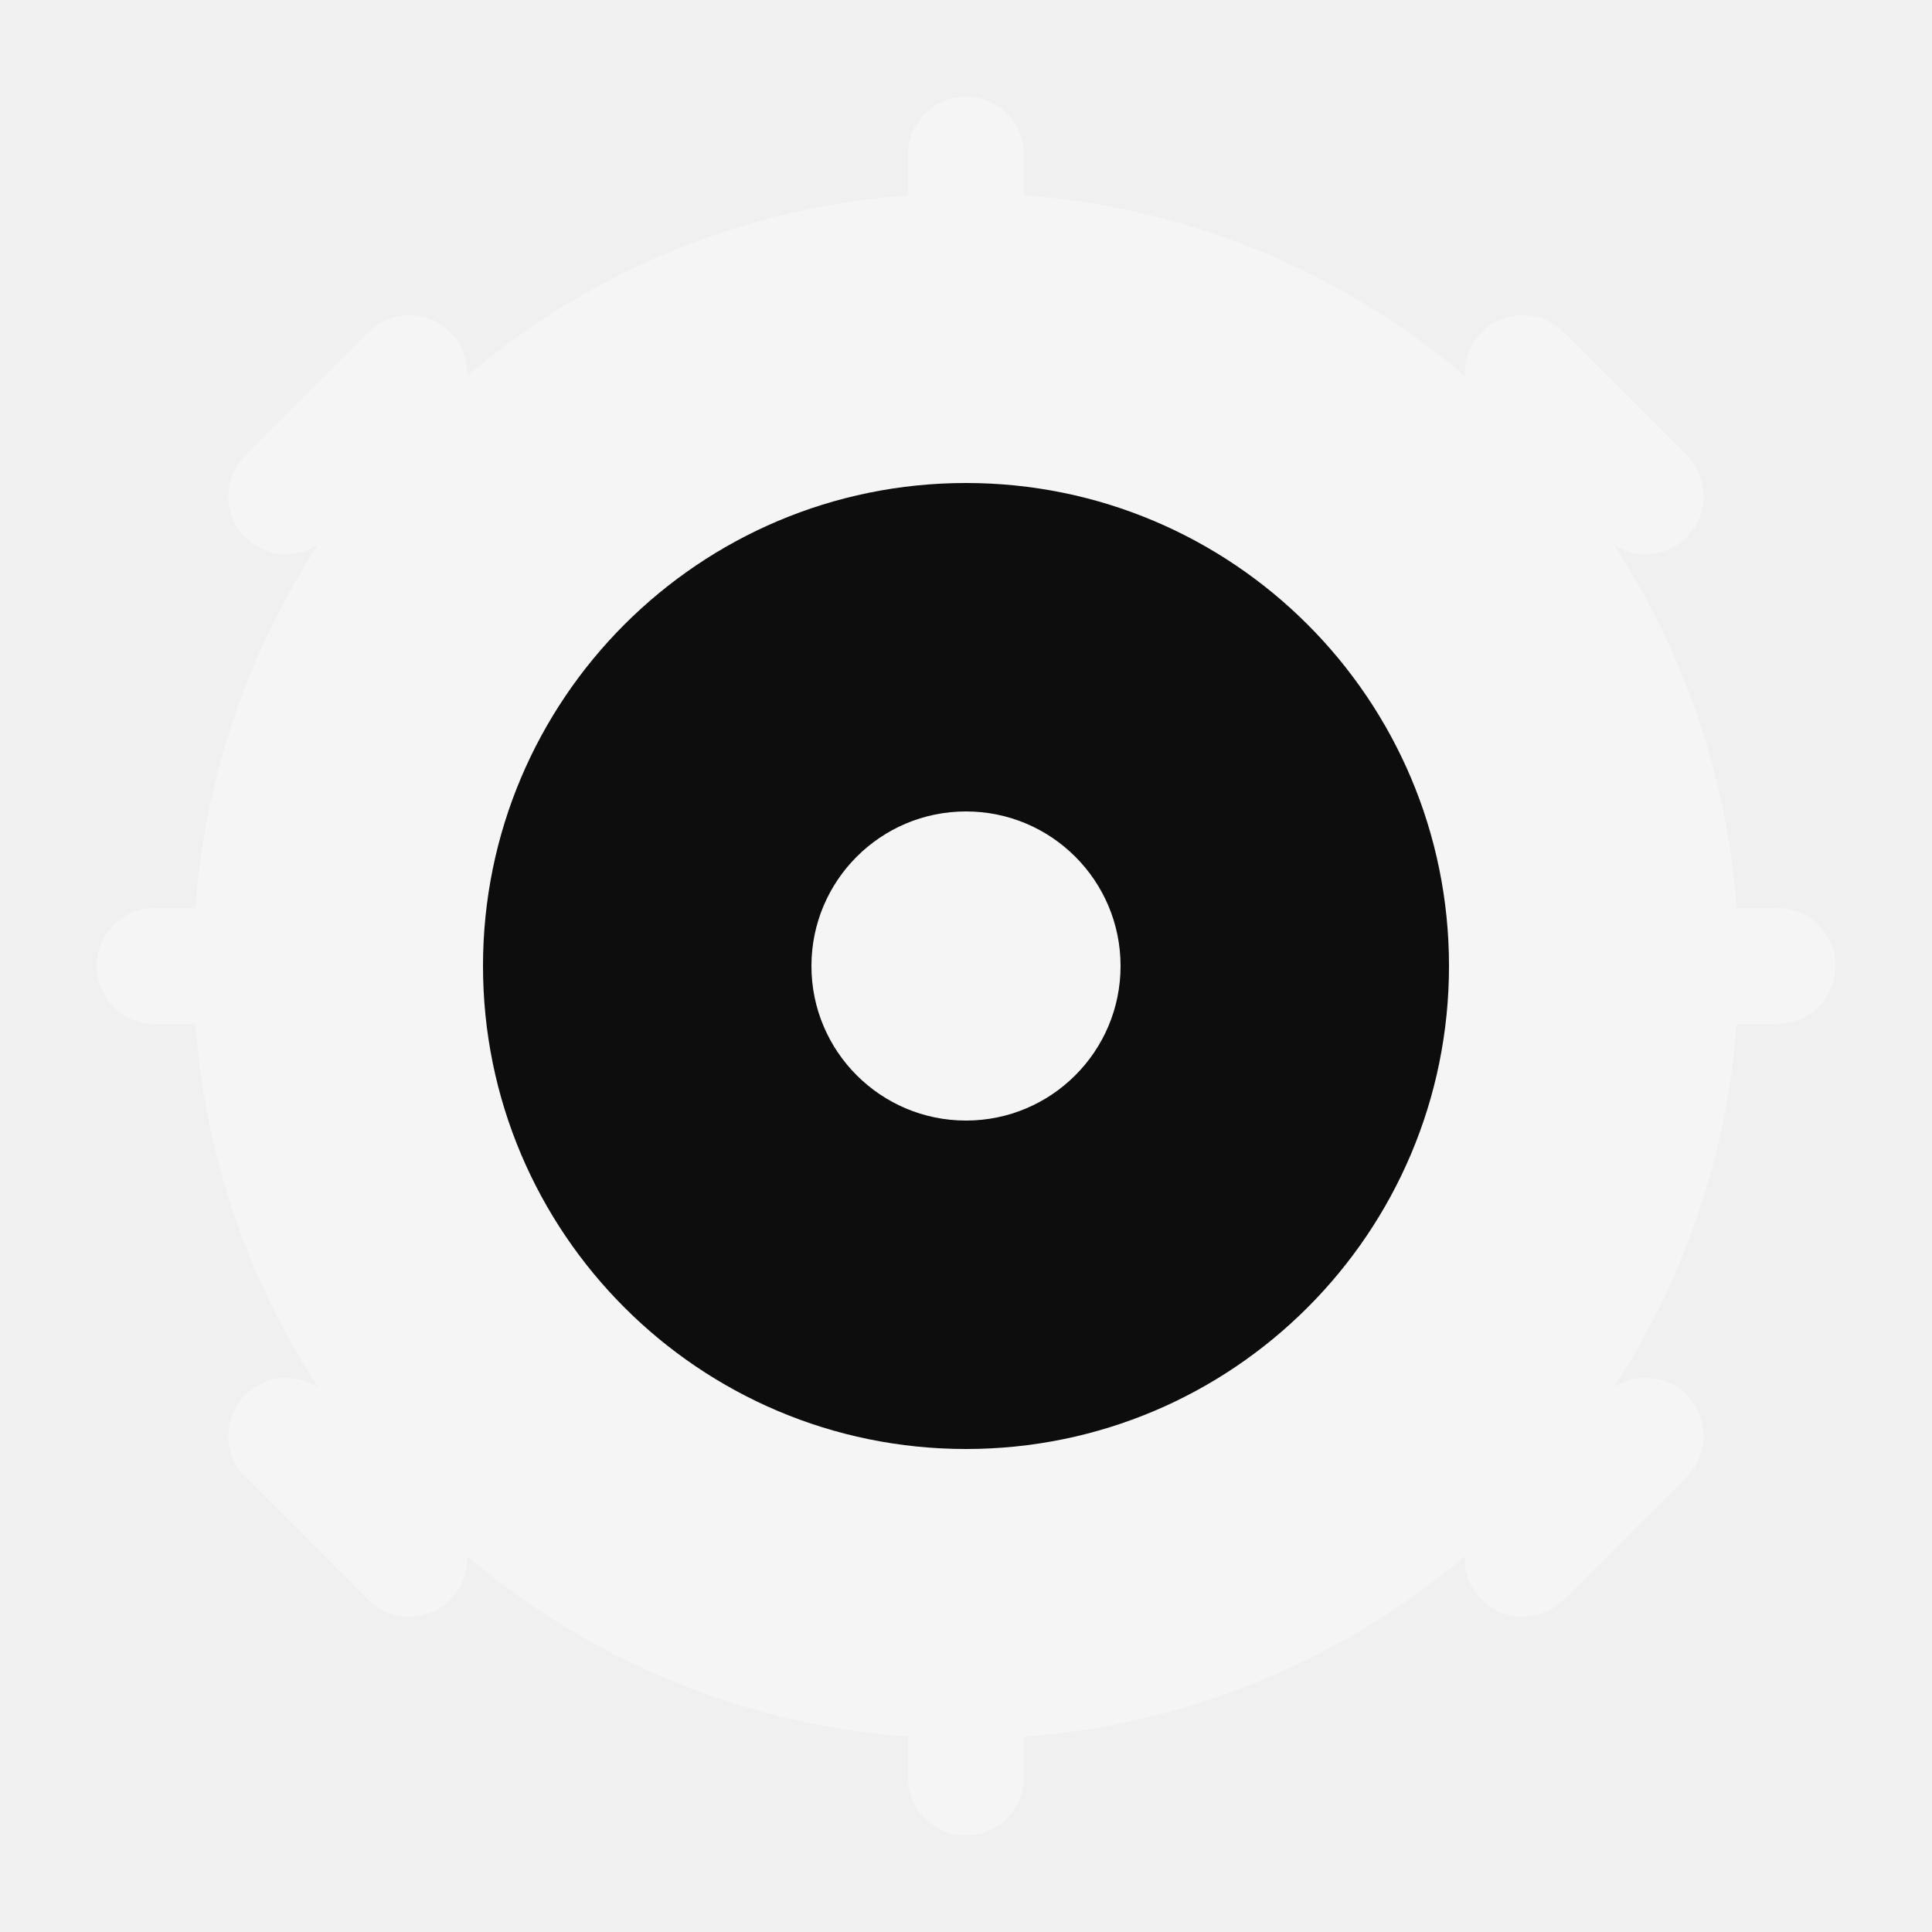
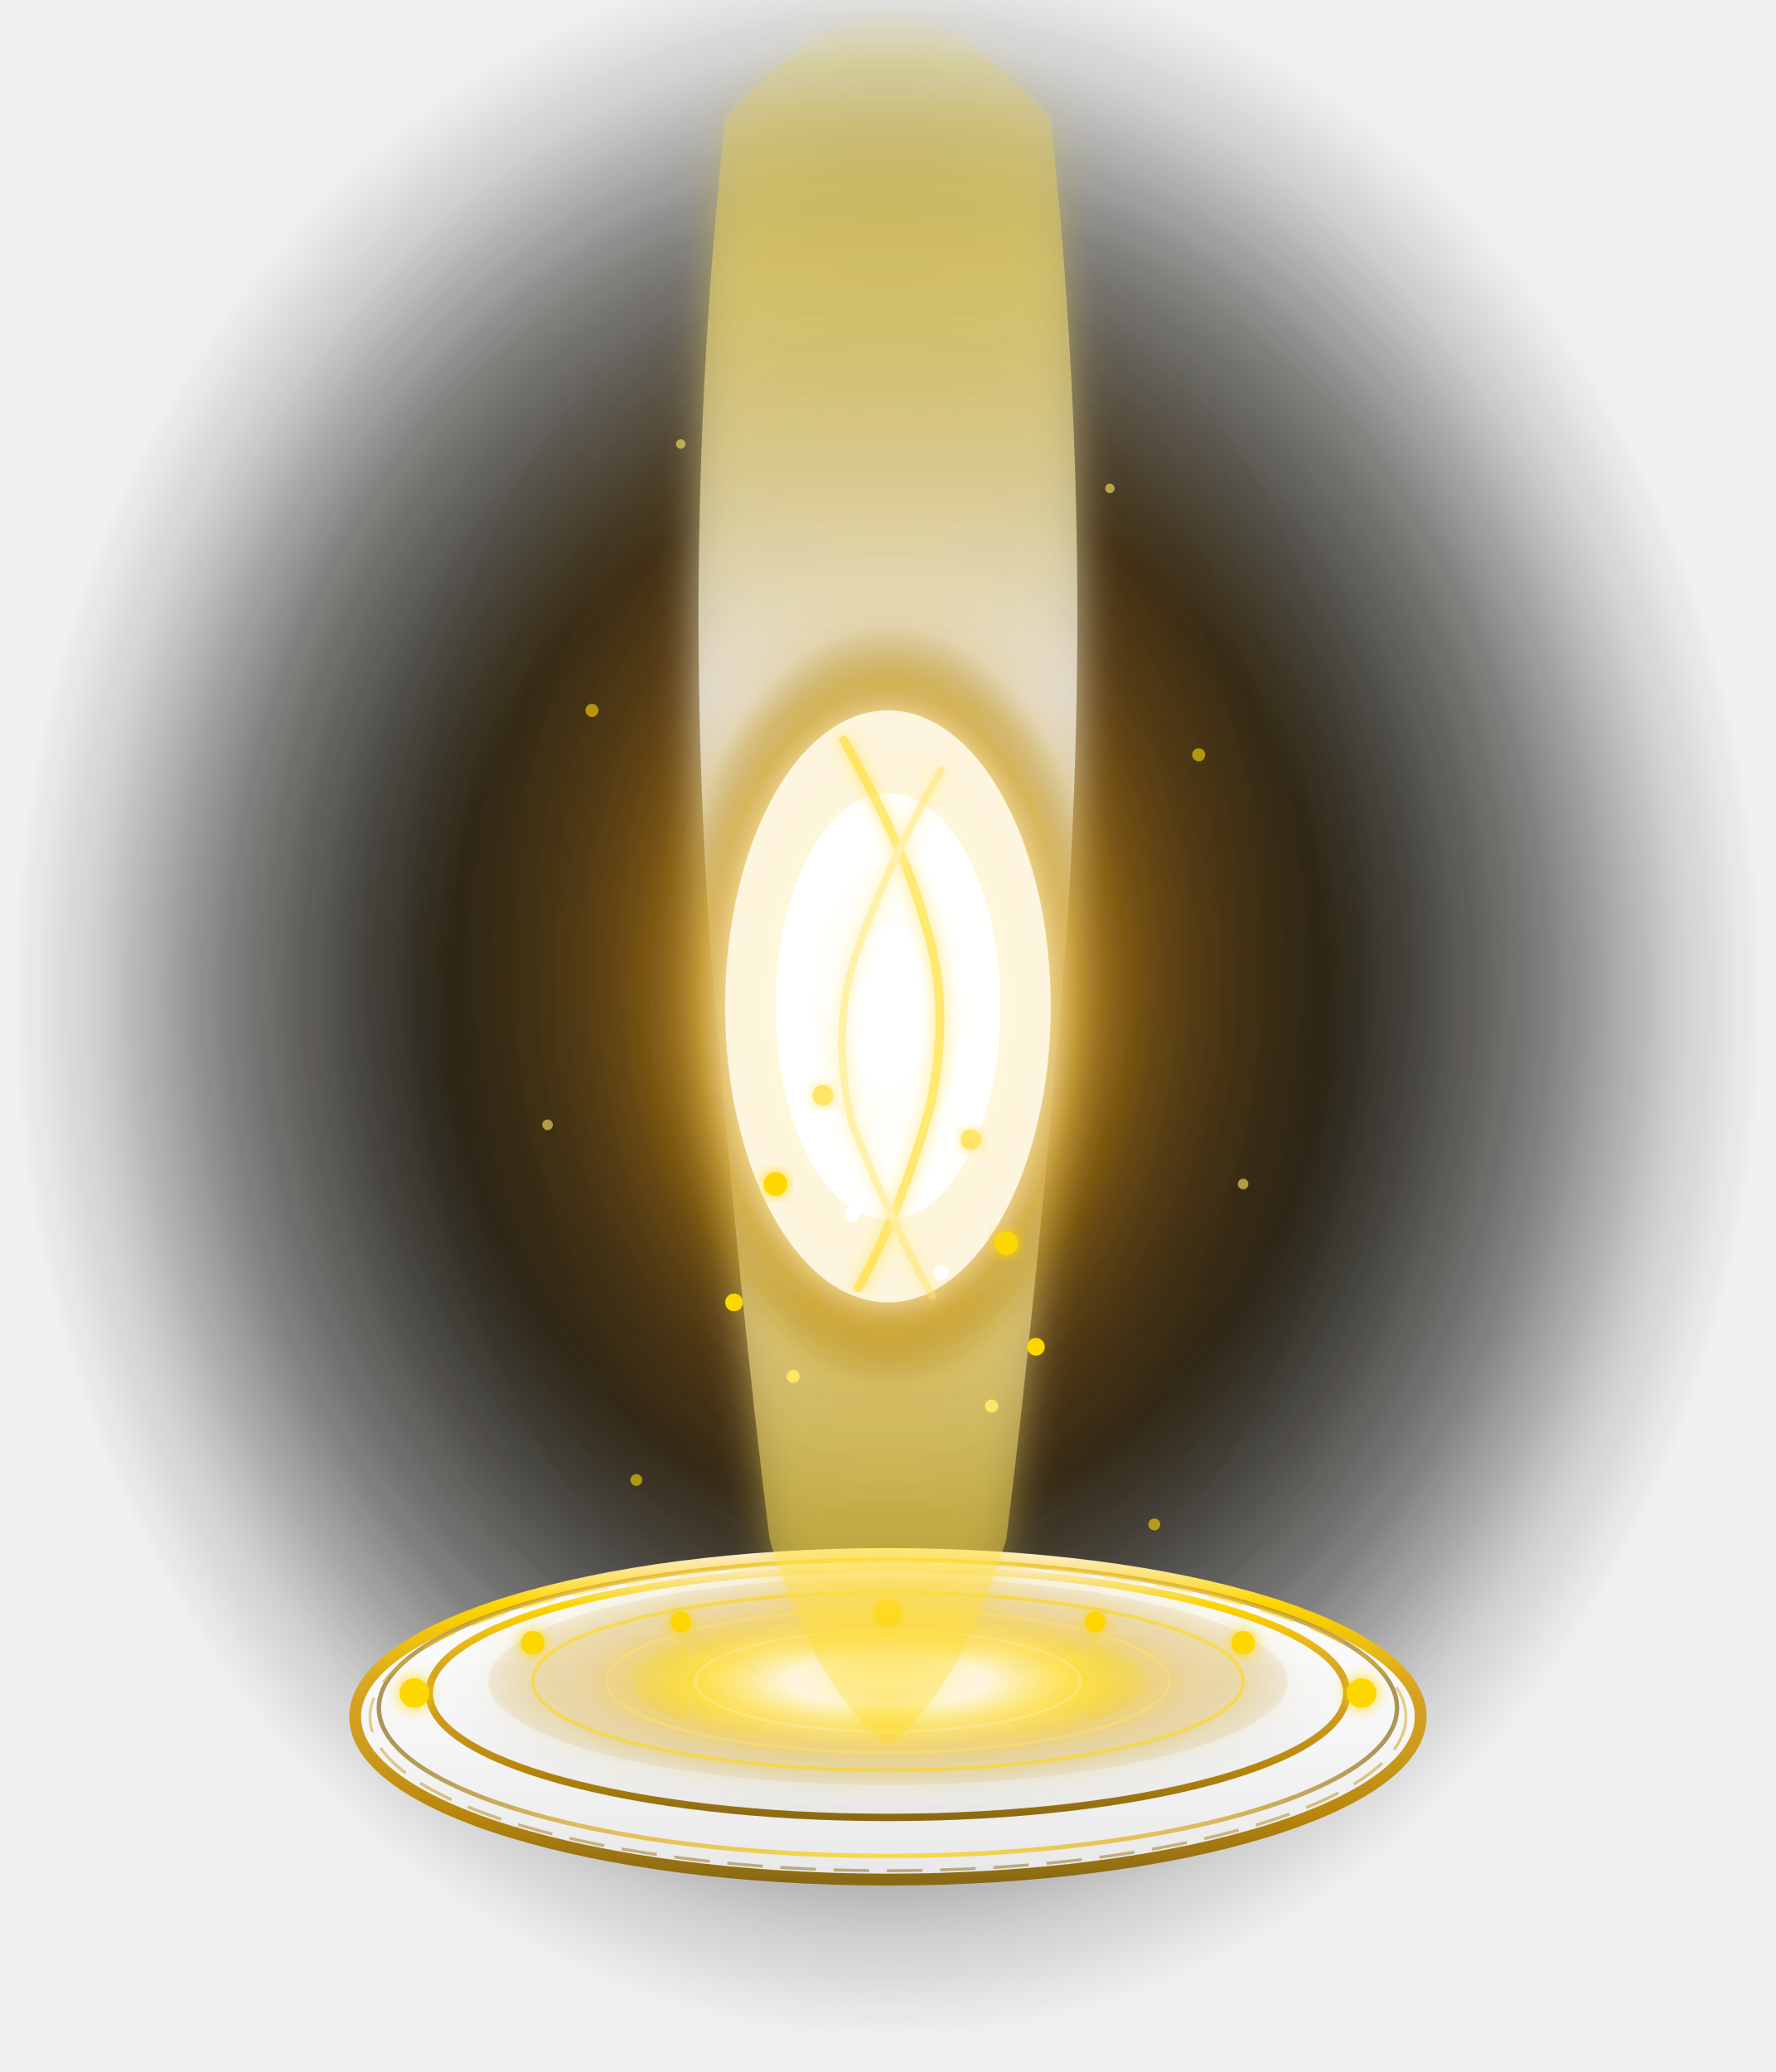
- <svg xmlns="http://www.w3.org/2000/svg" viewBox="0 0 100 100">
-   <circle cx="50" cy="50" r="40" fill="#f5f5f5" />
-   <circle cx="50" cy="50" r="25" fill="#0d0d0d" />
-   <circle cx="50" cy="50" r="8" fill="#f5f5f5" />
-   <g fill="#f5f5f5">
-     <rect x="47" y="5" width="6" height="15" rx="3" />
-     <rect x="47" y="80" width="6" height="15" rx="3" />
-     <rect x="5" y="47" width="15" height="6" rx="3" />
-     <rect x="80" y="47" width="15" height="6" rx="3" />
-     <rect x="15" y="15" width="6" height="15" rx="3" transform="rotate(45 18 22.5)" />
-     <rect x="79" y="70" width="6" height="15" rx="3" transform="rotate(45 82 77.5)" />
-     <rect x="15" y="70" width="6" height="15" rx="3" transform="rotate(-45 18 77.5)" />
-     <rect x="79" y="15" width="6" height="15" rx="3" transform="rotate(-45 82 22.5)" />
+ <svg xmlns="http://www.w3.org/2000/svg" viewBox="0 0 300 350">
+   <defs>
+     <radialGradient id="bgFade" cx="50%" cy="48%" r="50%">
+       <stop offset="0%" stop-color="#0d0d0d" />
+       <stop offset="50%" stop-color="#0d0d0d" stop-opacity="0.95" />
+       <stop offset="75%" stop-color="#0d0d0d" stop-opacity="0.5" />
+       <stop offset="90%" stop-color="#0d0d0d" stop-opacity="0.15" />
+       <stop offset="100%" stop-color="#0d0d0d" stop-opacity="0" />
+     </radialGradient>
+     <radialGradient id="goldenHaze" cx="50%" cy="45%" r="45%">
+       <stop offset="0%" stop-color="#ffd700" stop-opacity="0.2" />
+       <stop offset="40%" stop-color="#daa520" stop-opacity="0.1" />
+       <stop offset="70%" stop-color="#b8860b" stop-opacity="0.03" />
+       <stop offset="100%" stop-color="#8b6914" stop-opacity="0" />
+     </radialGradient>
+     <radialGradient id="outerAura" cx="50%" cy="50%">
+       <stop offset="0%" stop-color="#ffd700" stop-opacity="0.28" />
+       <stop offset="45%" stop-color="#daa520" stop-opacity="0.12" />
+       <stop offset="75%" stop-color="#b8860b" stop-opacity="0.04" />
+       <stop offset="100%" stop-color="#8b6914" stop-opacity="0" />
+     </radialGradient>
+     <radialGradient id="coreLight" cx="50%" cy="50%">
+       <stop offset="0%" stop-color="#ffffff" />
+       <stop offset="12%" stop-color="#fffef8" />
+       <stop offset="30%" stop-color="#fff4d4" />
+       <stop offset="50%" stop-color="#ffd700" />
+       <stop offset="70%" stop-color="#daa520" stop-opacity="0.6" />
+       <stop offset="85%" stop-color="#b8860b" stop-opacity="0.2" />
+       <stop offset="100%" stop-color="#8b6914" stop-opacity="0" />
+     </radialGradient>
+     <radialGradient id="coronaGlow" cx="50%" cy="50%">
+       <stop offset="0%" stop-color="#ffd700" stop-opacity="0.7" />
+       <stop offset="25%" stop-color="#ffb347" stop-opacity="0.4" />
+       <stop offset="55%" stop-color="#ff8c00" stop-opacity="0.15" />
+       <stop offset="100%" stop-color="#cd7f32" stop-opacity="0" />
+     </radialGradient>
+     <linearGradient id="energyPillar" x1="0%" y1="100%" x2="0%" y2="0%">
+       <stop offset="0%" stop-color="#ffd700" stop-opacity="0.3" />
+       <stop offset="15%" stop-color="#ffe566" stop-opacity="0.6" />
+       <stop offset="40%" stop-color="#ffffff" stop-opacity="0.88" />
+       <stop offset="60%" stop-color="#ffffff" stop-opacity="0.88" />
+       <stop offset="85%" stop-color="#ffe566" stop-opacity="0.55" />
+       <stop offset="100%" stop-color="#ffd700" stop-opacity="0" />
+     </linearGradient>
+     <linearGradient id="goldMetal" x1="0%" y1="0%" x2="0%" y2="100%">
+       <stop offset="0%" stop-color="#fff4d4" />
+       <stop offset="15%" stop-color="#ffd700" />
+       <stop offset="40%" stop-color="#daa520" />
+       <stop offset="60%" stop-color="#cd9b1d" />
+       <stop offset="80%" stop-color="#b8860b" />
+       <stop offset="100%" stop-color="#8b6914" />
+     </linearGradient>
+     <linearGradient id="goldHorizontal" x1="0%" y1="0%" x2="100%" y2="0%">
+       <stop offset="0%" stop-color="#8b6914" />
+       <stop offset="20%" stop-color="#daa520" />
+       <stop offset="50%" stop-color="#ffd700" />
+       <stop offset="80%" stop-color="#daa520" />
+       <stop offset="100%" stop-color="#8b6914" />
+     </linearGradient>
+     <linearGradient id="marble" x1="0%" y1="0%" x2="0%" y2="100%">
+       <stop offset="0%" stop-color="#ffffff" />
+       <stop offset="30%" stop-color="#fafafa" />
+       <stop offset="60%" stop-color="#f5f5f5" />
+       <stop offset="100%" stop-color="#e8e8e8" />
+     </linearGradient>
+     <radialGradient id="liquidLight" cx="50%" cy="50%">
+       <stop offset="0%" stop-color="#ffffff" stop-opacity="0.95" />
+       <stop offset="25%" stop-color="#fff9e6" stop-opacity="0.8" />
+       <stop offset="50%" stop-color="#ffd700" stop-opacity="0.5" />
+       <stop offset="75%" stop-color="#daa520" stop-opacity="0.25" />
+       <stop offset="100%" stop-color="#b8860b" stop-opacity="0.1" />
+     </radialGradient>
+     <filter id="coreGlow" x="-100%" y="-100%" width="300%" height="300%">
+       <feGaussianBlur in="SourceGraphic" stdDeviation="11" result="blur1" />
+       <feGaussianBlur in="SourceGraphic" stdDeviation="4.5" result="blur2" />
+       <feGaussianBlur in="SourceGraphic" stdDeviation="1.5" result="blur3" />
+       <feMerge>
+         <feMergeNode in="blur1" />
+         <feMergeNode in="blur2" />
+         <feMergeNode in="blur3" />
+         <feMergeNode in="SourceGraphic" />
+       </feMerge>
+     </filter>
+     <filter id="softGlow" x="-50%" y="-50%" width="200%" height="200%">
+       <feGaussianBlur stdDeviation="3.5" result="blur" />
+       <feMerge>
+         <feMergeNode in="blur" />
+         <feMergeNode in="SourceGraphic" />
+       </feMerge>
+     </filter>
+     <filter id="subtleGlow" x="-25%" y="-25%" width="150%" height="150%">
+       <feGaussianBlur stdDeviation="1.25" result="blur" />
+       <feMerge>
+         <feMergeNode in="blur" />
+         <feMergeNode in="SourceGraphic" />
+       </feMerge>
+     </filter>
+   </defs>
+   <rect x="0" y="0" width="300" height="350" fill="url(#bgFade)" />
+   <rect x="0" y="0" width="300" height="350" fill="url(#goldenHaze)" />
+   <g id="basin" transform="translate(150, 290)">
+     <ellipse cx="0" cy="0" rx="90" ry="27.5" fill="url(#marble)" />
+     <ellipse cx="0" cy="0" rx="90" ry="27.5" fill="none" stroke="url(#goldMetal)" stroke-width="2" />
+     <ellipse cx="0" cy="-1.5" rx="86" ry="25" fill="none" stroke="url(#goldHorizontal)" stroke-width="0.75" opacity="0.7" />
+     <ellipse cx="0" cy="0" rx="87.5" ry="26" fill="none" stroke="url(#goldMetal)" stroke-width="0.5" stroke-dasharray="6,3" opacity="0.5" />
+     <ellipse cx="0" cy="-4" rx="77.5" ry="21" fill="url(#marble)" opacity="0.9" />
+     <ellipse cx="0" cy="-4" rx="77.5" ry="21" fill="none" stroke="url(#goldMetal)" stroke-width="1.25" />
+     <ellipse cx="0" cy="-6" rx="67.5" ry="17.5" fill="url(#liquidLight)" filter="url(#softGlow)" />
+     <ellipse cx="0" cy="-6" rx="60" ry="15" fill="none" stroke="#ffd700" stroke-width="0.6" opacity="0.5">
+       <animate attributeName="rx" values="60;65;60" dur="3s" repeatCount="indefinite" />
+       <animate attributeName="opacity" values="0.5;0.2;0.5" dur="3s" repeatCount="indefinite" />
+     </ellipse>
+     <ellipse cx="0" cy="-6" rx="47.5" ry="12" fill="none" stroke="#ffe566" stroke-width="0.5" opacity="0.4">
+       <animate attributeName="rx" values="47.5;54;47.5" dur="2.5s" repeatCount="indefinite" />
+       <animate attributeName="opacity" values="0.4;0.15;0.4" dur="2.5s" repeatCount="indefinite" />
+     </ellipse>
+     <ellipse cx="0" cy="-6" rx="32.5" ry="8.5" fill="none" stroke="#fff4d4" stroke-width="0.4" opacity="0.3">
+       <animate attributeName="rx" values="32.5;40;32.5" dur="2s" repeatCount="indefinite" />
+     </ellipse>
+     <g filter="url(#subtleGlow)">
+       <circle cx="-80" cy="-4" r="2.5" fill="#ffd700" />
+       <circle cx="80" cy="-4" r="2.5" fill="#ffd700" />
+       <circle cx="-60" cy="-12.5" r="2" fill="#ffd700" />
+       <circle cx="60" cy="-12.5" r="2" fill="#ffd700" />
+       <circle cx="-35" cy="-16" r="1.75" fill="#ffd700" />
+       <circle cx="35" cy="-16" r="1.75" fill="#ffd700" />
+       <circle cx="0" cy="-17.5" r="2.25" fill="#ffd700" />
+     </g>
+   </g>
+   <g id="lightPillar" transform="translate(150, 160)">
+     <ellipse cx="0" cy="10" rx="100" ry="130" fill="url(#outerAura)" opacity="0.5" />
+     <ellipse cx="0" cy="0" rx="80" ry="125" fill="url(#coronaGlow)" opacity="0.35" filter="url(#coreGlow)" />
+     <ellipse cx="0" cy="0" rx="65" ry="105" fill="url(#coronaGlow)" opacity="0.45" />
+     <ellipse cx="0" cy="0" rx="50" ry="87.5" fill="url(#coronaGlow)" opacity="0.5" />
+     <path d="M -27.5 -140 Q -35 -70, -30 0 Q -25 60, -20 100 Q -12.5 125, 0 135 Q 12.5 125, 20 100 Q 25 60, 30 0 Q 35 -70, 27.5 -140 Q 14 -155, 0 -159 Q -14 -155, -27.5 -140 Z" fill="url(#energyPillar)" filter="url(#softGlow)" opacity="0.85" />
+     <ellipse cx="0" cy="10" rx="37.5" ry="65" fill="url(#coreLight)" filter="url(#coreGlow)" />
+     <ellipse cx="0" cy="10" rx="27.5" ry="50" fill="#fff9e6" opacity="0.95" filter="url(#softGlow)" />
+     <ellipse cx="0" cy="10" rx="19" ry="36" fill="#ffffff" opacity="0.97" />
+     <ellipse cx="0" cy="10" rx="12.5" ry="24" fill="#fffef8" opacity="0.98" />
+     <ellipse cx="0" cy="10" rx="7" ry="14" fill="#ffffff" />
+     <g opacity="0.55">
+       <path d="M -7.5 -35 Q 2.5 -17.5, 6 -5 Q 11 10, 7 27.5 Q 2 45, -5 57.5" fill="none" stroke="#ffd700" stroke-width="1.5" stroke-linecap="round" filter="url(#subtleGlow)">
+         <animate attributeName="d" values="M -7.5 -35 Q 2.5 -17.5, 6 -5 Q 11 10, 7 27.5 Q 2 45, -5 57.5;M -9 -35 Q 4 -15, 8 -2.5 Q 13 12.5, 6 30 Q -1 47.5, -7 60;M -7.5 -35 Q 2.5 -17.5, 6 -5 Q 11 10, 7 27.5 Q 2 45, -5 57.5" dur="4.5s" repeatCount="indefinite" />
+       </path>
+       <path d="M 9 -30 Q 0 -14, -5 0 Q -10 14, -6 30 Q 1 47.5, 7.5 59" fill="none" stroke="#ffe566" stroke-width="1.25" stroke-linecap="round" filter="url(#subtleGlow)">
+         <animate attributeName="d" values="M 9 -30 Q 0 -14, -5 0 Q -10 14, -6 30 Q 1 47.5, 7.5 59;M 11 -30 Q -2 -12, -7 2 Q -12 16, -5 32 Q 2.5 50, 9 61;M 9 -30 Q 0 -14, -5 0 Q -10 14, -6 30 Q 1 47.5, 7.5 59" dur="3.8s" repeatCount="indefinite" />
+       </path>
+     </g>
+     <g id="risingParticles">
+       <circle cx="-19" cy="40" r="2" fill="#ffd700" filter="url(#subtleGlow)">
+         <animate attributeName="cy" values="40;-165;40" dur="3.2s" repeatCount="indefinite" />
+         <animate attributeName="opacity" values="0.95;0;0.95" dur="3.2s" repeatCount="indefinite" />
+       </circle>
+       <circle cx="20" cy="50" r="2" fill="#ffd700" filter="url(#subtleGlow)">
+         <animate attributeName="cy" values="50;-155;50" dur="3.8s" repeatCount="indefinite" />
+         <animate attributeName="opacity" values="0.95;0;0.95" dur="3.8s" repeatCount="indefinite" />
+       </circle>
+       <circle cx="-11" cy="25" r="1.75" fill="#ffe566" filter="url(#subtleGlow)">
+         <animate attributeName="cy" values="25;-180;25" dur="2.9s" repeatCount="indefinite" />
+         <animate attributeName="opacity" values="0.9;0;0.9" dur="2.9s" repeatCount="indefinite" />
+       </circle>
+       <circle cx="14" cy="32.5" r="1.75" fill="#ffe566" filter="url(#subtleGlow)">
+         <animate attributeName="cy" values="32.5;-172.5;32.5" dur="3.5s" repeatCount="indefinite" />
+         <animate attributeName="opacity" values="0.9;0;0.9" dur="3.5s" repeatCount="indefinite" />
+       </circle>
+       <circle cx="0" cy="17.5" r="2.25" fill="#ffffff" filter="url(#subtleGlow)">
+         <animate attributeName="cy" values="17.5;-187.5;17.5" dur="3s" repeatCount="indefinite" />
+         <animate attributeName="opacity" values="1;0;1" dur="3s" repeatCount="indefinite" />
+       </circle>
+       <circle cx="-26" cy="60" r="1.5" fill="#ffd700">
+         <animate attributeName="cy" values="60;-145;60" dur="4s" repeatCount="indefinite" />
+         <animate attributeName="opacity" values="0.85;0;0.85" dur="4s" repeatCount="indefinite" />
+       </circle>
+       <circle cx="25" cy="67.5" r="1.5" fill="#ffd700">
+         <animate attributeName="cy" values="67.5;-137.5;67.5" dur="3.6s" repeatCount="indefinite" />
+         <animate attributeName="opacity" values="0.85;0;0.85" dur="3.6s" repeatCount="indefinite" />
+       </circle>
+       <circle cx="-6" cy="45" r="1.25" fill="#ffffff">
+         <animate attributeName="cy" values="45;-160;45" dur="2.7s" repeatCount="indefinite" />
+         <animate attributeName="opacity" values="0.8;0;0.8" dur="2.7s" repeatCount="indefinite" />
+       </circle>
+       <circle cx="9" cy="55" r="1.25" fill="#ffffff">
+         <animate attributeName="cy" values="55;-150;55" dur="3.3s" repeatCount="indefinite" />
+         <animate attributeName="opacity" values="0.8;0;0.8" dur="3.3s" repeatCount="indefinite" />
+       </circle>
+       <circle cx="-16" cy="72.5" r="1.1" fill="#ffe566">
+         <animate attributeName="cy" values="72.5;-132.5;72.5" dur="4.2s" repeatCount="indefinite" />
+         <animate attributeName="opacity" values="0.75;0;0.75" dur="4.2s" repeatCount="indefinite" />
+       </circle>
+       <circle cx="17.5" cy="77.5" r="1.1" fill="#ffe566">
+         <animate attributeName="cy" values="77.5;-127.5;77.5" dur="3.9s" repeatCount="indefinite" />
+         <animate attributeName="opacity" values="0.75;0;0.75" dur="3.9s" repeatCount="indefinite" />
+       </circle>
+     </g>
+     <g id="ambientParticles" opacity="0.6">
+       <circle cx="-50" cy="-40" r="1.1" fill="#ffd700">
+         <animate attributeName="opacity" values="0.6;0.15;0.6" dur="2.2s" repeatCount="indefinite" />
+       </circle>
+       <circle cx="52.5" cy="-32.5" r="1.1" fill="#ffd700">
+         <animate attributeName="opacity" values="0.6;0.15;0.6" dur="2.5s" repeatCount="indefinite" />
+       </circle>
+       <circle cx="-57.5" cy="30" r="0.9" fill="#ffe566">
+         <animate attributeName="opacity" values="0.5;0.1;0.5" dur="1.9s" repeatCount="indefinite" />
+       </circle>
+       <circle cx="60" cy="40" r="0.9" fill="#ffe566">
+         <animate attributeName="opacity" values="0.5;0.1;0.5" dur="2.1s" repeatCount="indefinite" />
+       </circle>
+       <circle cx="-42.5" cy="90" r="1" fill="#ffd700">
+         <animate attributeName="opacity" values="0.55;0.12;0.55" dur="2.4s" repeatCount="indefinite" />
+       </circle>
+       <circle cx="45" cy="97.5" r="1" fill="#ffd700">
+         <animate attributeName="opacity" values="0.55;0.12;0.55" dur="2.3s" repeatCount="indefinite" />
+       </circle>
+       <circle cx="-35" cy="-85" r="0.8" fill="#ffe566">
+         <animate attributeName="opacity" values="0.45;0.1;0.45" dur="2.6s" repeatCount="indefinite" />
+       </circle>
+       <circle cx="37.5" cy="-77.5" r="0.8" fill="#ffe566">
+         <animate attributeName="opacity" values="0.45;0.1;0.45" dur="2.8s" repeatCount="indefinite" />
+       </circle>
+     </g>
  </g>
</svg>
